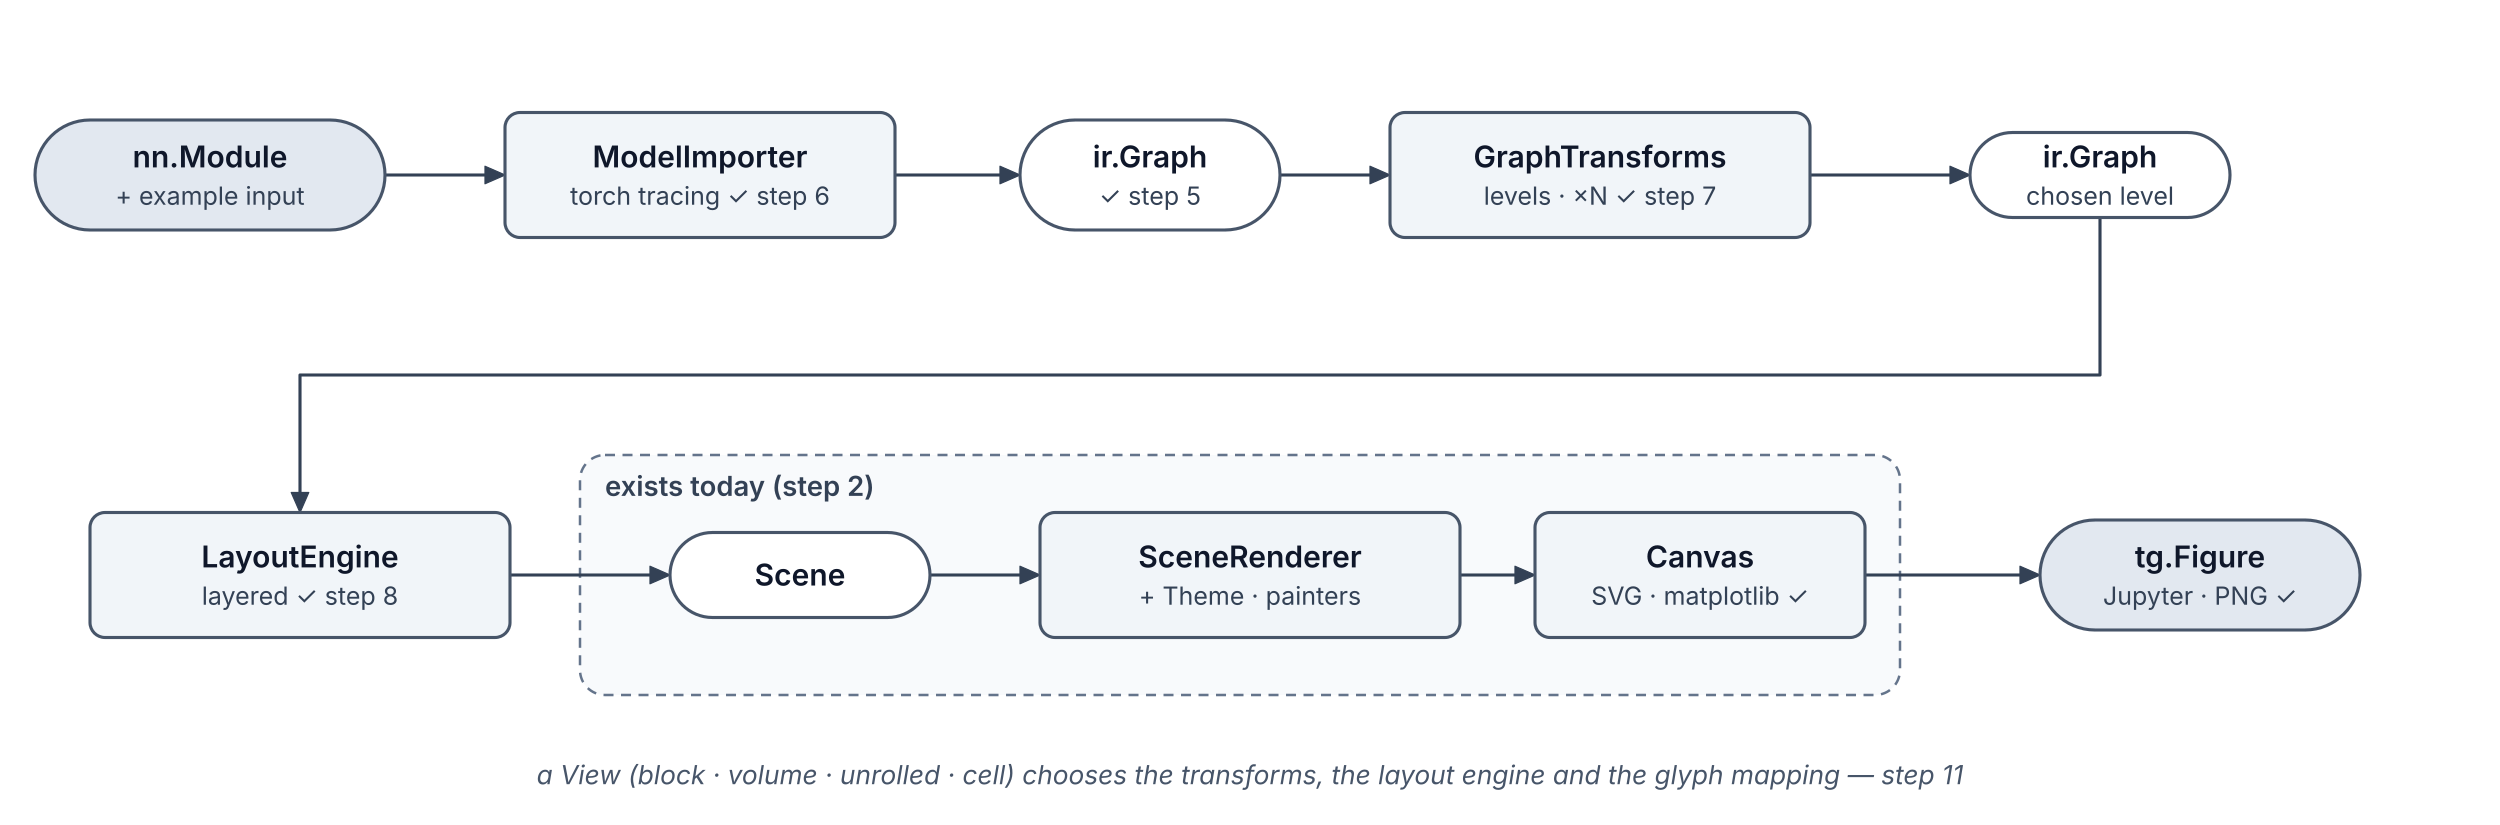
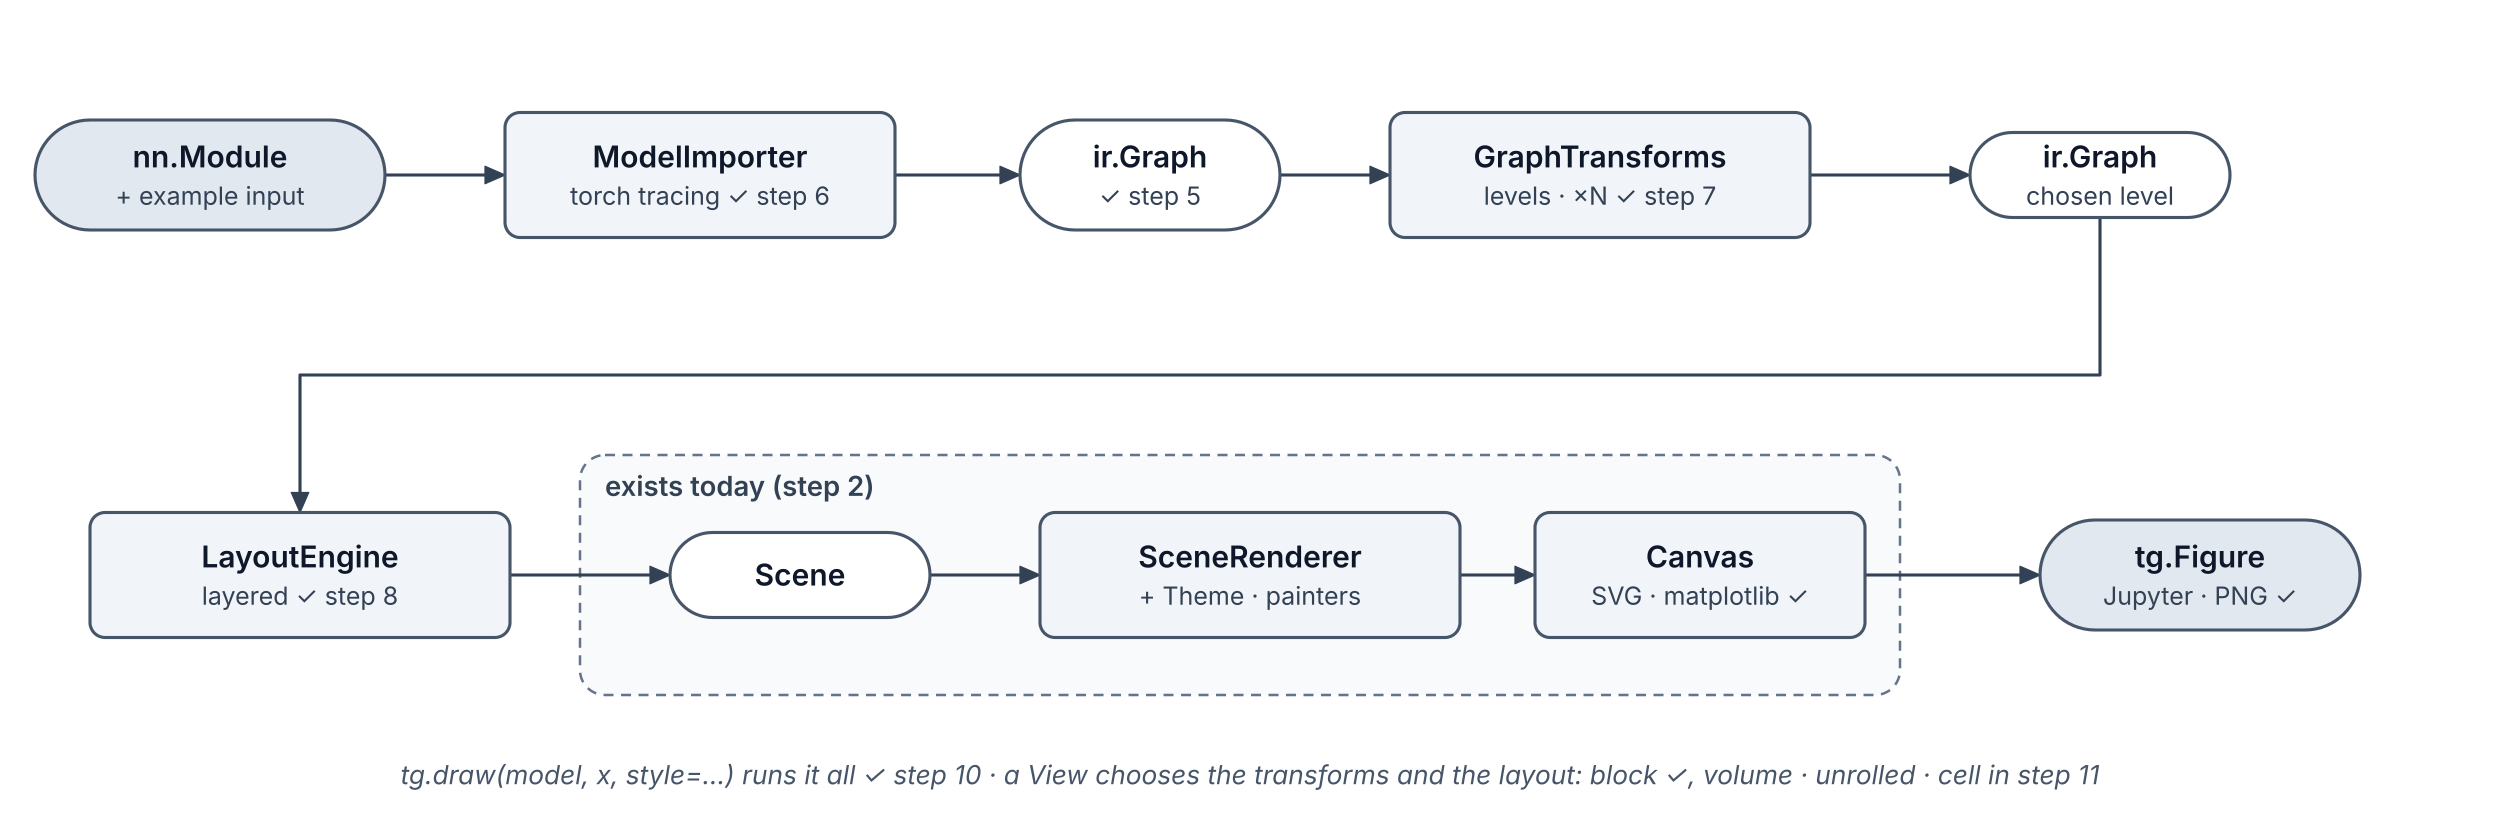
<svg xmlns="http://www.w3.org/2000/svg" width="1000" height="330" viewBox="0 0 1000 330" role="img">
  <rect x="0" y="0" width="1000" height="330" fill="#ffffff" />
  <g class="tg-groups">
    <g class="tg-group" data-id="today">
      <rect x="232" y="182" width="528" height="96" rx="10" fill="#f8fafc" stroke="#64748b" stroke-width="1" stroke-linejoin="round" stroke-dasharray="4 3" />
    </g>
  </g>
  <g class="tg-edges">
    <g class="tg-edge tg-edge-data">
      <polyline points="154,70 194.8,70" fill="none" stroke="#334155" stroke-width="1.25" stroke-linejoin="round" />
      <polygon points="202,70 194,73.5 194,66.5" fill="#334155" stroke="#334155" stroke-width="0.5" stroke-linejoin="round" />
    </g>
    <g class="tg-edge tg-edge-data">
      <polyline points="358,70 400.8,70" fill="none" stroke="#334155" stroke-width="1.25" stroke-linejoin="round" />
      <polygon points="408,70 400,73.5 400,66.5" fill="#334155" stroke="#334155" stroke-width="0.5" stroke-linejoin="round" />
    </g>
    <g class="tg-edge tg-edge-data">
      <polyline points="512,70 548.8,70" fill="none" stroke="#334155" stroke-width="1.25" stroke-linejoin="round" />
      <polygon points="556,70 548,73.5 548,66.5" fill="#334155" stroke="#334155" stroke-width="0.5" stroke-linejoin="round" />
    </g>
    <g class="tg-edge tg-edge-data">
      <polyline points="724,70 780.8,70" fill="none" stroke="#334155" stroke-width="1.25" stroke-linejoin="round" />
      <polygon points="788,70 780,73.5 780,66.5" fill="#334155" stroke="#334155" stroke-width="0.5" stroke-linejoin="round" />
    </g>
    <g class="tg-edge tg-edge-data">
      <polyline points="840,87 840,150 120,150 120,197.8" fill="none" stroke="#334155" stroke-width="1.25" stroke-linejoin="round" />
      <polygon points="120,205 116.5,197 123.5,197" fill="#334155" stroke="#334155" stroke-width="0.5" stroke-linejoin="round" />
    </g>
    <g class="tg-edge tg-edge-data">
      <polyline points="204,230 260.8,230" fill="none" stroke="#334155" stroke-width="1.25" stroke-linejoin="round" />
      <polygon points="268,230 260,233.5 260,226.5" fill="#334155" stroke="#334155" stroke-width="0.5" stroke-linejoin="round" />
    </g>
    <g class="tg-edge tg-edge-data">
      <polyline points="372,230 408.8,230" fill="none" stroke="#334155" stroke-width="1.25" stroke-linejoin="round" />
      <polygon points="416,230 408,233.5 408,226.5" fill="#334155" stroke="#334155" stroke-width="0.5" stroke-linejoin="round" />
    </g>
    <g class="tg-edge tg-edge-data">
      <polyline points="584,230 606.8,230" fill="none" stroke="#334155" stroke-width="1.25" stroke-linejoin="round" />
      <polygon points="614,230 606,233.5 606,226.5" fill="#334155" stroke="#334155" stroke-width="0.5" stroke-linejoin="round" />
    </g>
    <g class="tg-edge tg-edge-data">
      <polyline points="746,230 808.8,230" fill="none" stroke="#334155" stroke-width="1.25" stroke-linejoin="round" />
      <polygon points="816,230 808,233.5 808,226.5" fill="#334155" stroke="#334155" stroke-width="0.5" stroke-linejoin="round" />
    </g>
  </g>
  <g class="tg-nodes">
    <g class="tg-node tg-io" data-id="model">
      <rect x="14" y="48" width="140" height="44" rx="22" fill="#e2e8f0" stroke="#475569" stroke-width="1.25" stroke-linejoin="round" />
      <text x="84" y="66.95" font-family="'Inter', 'Helvetica Neue', 'Helvetica', 'Arial', 'DejaVu Sans', sans-serif" font-size="12" font-weight="600" text-anchor="middle" fill="#0f172a">nn.Module</text>
      <text x="84" y="81.9" font-family="'Inter', 'Helvetica Neue', 'Helvetica', 'Arial', 'DejaVu Sans', sans-serif" font-size="10" text-anchor="middle" fill="#334155">+ example input</text>
    </g>
    <g class="tg-node tg-module" data-id="imp">
      <rect x="202" y="45" width="156" height="50" rx="6" fill="#f1f5f9" stroke="#475569" stroke-width="1.25" stroke-linejoin="round" />
      <text x="280" y="66.95" font-family="'Inter', 'Helvetica Neue', 'Helvetica', 'Arial', 'DejaVu Sans', sans-serif" font-size="12" font-weight="600" text-anchor="middle" fill="#0f172a">ModelImporter</text>
      <text x="280" y="81.9" font-family="'Inter', 'Helvetica Neue', 'Helvetica', 'Arial', 'DejaVu Sans', sans-serif" font-size="10" text-anchor="middle" fill="#334155">torch tracing ✓ step 6</text>
    </g>
    <g class="tg-node tg-tensor" data-id="ir1">
      <rect x="408" y="48" width="104" height="44" rx="22" fill="#ffffff" stroke="#475569" stroke-width="1.25" stroke-linejoin="round" />
      <text x="460" y="66.95" font-family="'Inter', 'Helvetica Neue', 'Helvetica', 'Arial', 'DejaVu Sans', sans-serif" font-size="12" font-weight="600" text-anchor="middle" fill="#0f172a">ir.Graph</text>
      <text x="460" y="81.9" font-family="'Inter', 'Helvetica Neue', 'Helvetica', 'Arial', 'DejaVu Sans', sans-serif" font-size="10" text-anchor="middle" fill="#334155">✓ step 5</text>
    </g>
    <g class="tg-node tg-module" data-id="tr">
      <rect x="556" y="45" width="168" height="50" rx="6" fill="#f1f5f9" stroke="#475569" stroke-width="1.25" stroke-linejoin="round" />
      <text x="640" y="66.95" font-family="'Inter', 'Helvetica Neue', 'Helvetica', 'Arial', 'DejaVu Sans', sans-serif" font-size="12" font-weight="600" text-anchor="middle" fill="#0f172a">GraphTransforms</text>
      <text x="640" y="81.9" font-family="'Inter', 'Helvetica Neue', 'Helvetica', 'Arial', 'DejaVu Sans', sans-serif" font-size="10" text-anchor="middle" fill="#334155">levels · ×N ✓ step 7</text>
    </g>
    <g class="tg-node tg-tensor" data-id="ir2">
      <rect x="788" y="53" width="104" height="34" rx="17" fill="#ffffff" stroke="#475569" stroke-width="1.25" stroke-linejoin="round" />
      <text x="840" y="66.95" font-family="'Inter', 'Helvetica Neue', 'Helvetica', 'Arial', 'DejaVu Sans', sans-serif" font-size="12" font-weight="600" text-anchor="middle" fill="#0f172a">ir.Graph</text>
      <text x="840" y="81.9" font-family="'Inter', 'Helvetica Neue', 'Helvetica', 'Arial', 'DejaVu Sans', sans-serif" font-size="10" text-anchor="middle" fill="#334155">chosen level</text>
    </g>
    <g class="tg-node tg-module" data-id="lay">
      <rect x="36" y="205" width="168" height="50" rx="6" fill="#f1f5f9" stroke="#475569" stroke-width="1.25" stroke-linejoin="round" />
      <text x="120" y="226.95" font-family="'Inter', 'Helvetica Neue', 'Helvetica', 'Arial', 'DejaVu Sans', sans-serif" font-size="12" font-weight="600" text-anchor="middle" fill="#0f172a">LayoutEngine</text>
      <text x="120" y="241.9" font-family="'Inter', 'Helvetica Neue', 'Helvetica', 'Arial', 'DejaVu Sans', sans-serif" font-size="10" text-anchor="middle" fill="#334155">layered ✓ step 8</text>
    </g>
    <g class="tg-node tg-tensor" data-id="scene">
      <rect x="268" y="213" width="104" height="34" rx="17" fill="#ffffff" stroke="#475569" stroke-width="1.25" stroke-linejoin="round" />
      <text x="320" y="234.2" font-family="'Inter', 'Helvetica Neue', 'Helvetica', 'Arial', 'DejaVu Sans', sans-serif" font-size="12" font-weight="600" text-anchor="middle" fill="#0f172a">Scene</text>
    </g>
    <g class="tg-node tg-module" data-id="ren">
      <rect x="416" y="205" width="168" height="50" rx="6" fill="#f1f5f9" stroke="#475569" stroke-width="1.25" stroke-linejoin="round" />
      <text x="500" y="226.95" font-family="'Inter', 'Helvetica Neue', 'Helvetica', 'Arial', 'DejaVu Sans', sans-serif" font-size="12" font-weight="600" text-anchor="middle" fill="#0f172a">SceneRenderer</text>
      <text x="500" y="241.9" font-family="'Inter', 'Helvetica Neue', 'Helvetica', 'Arial', 'DejaVu Sans', sans-serif" font-size="10" text-anchor="middle" fill="#334155">+ Theme · painters</text>
    </g>
    <g class="tg-node tg-module" data-id="can">
      <rect x="614" y="205" width="132" height="50" rx="6" fill="#f1f5f9" stroke="#475569" stroke-width="1.25" stroke-linejoin="round" />
      <text x="680" y="226.95" font-family="'Inter', 'Helvetica Neue', 'Helvetica', 'Arial', 'DejaVu Sans', sans-serif" font-size="12" font-weight="600" text-anchor="middle" fill="#0f172a">Canvas</text>
      <text x="680" y="241.9" font-family="'Inter', 'Helvetica Neue', 'Helvetica', 'Arial', 'DejaVu Sans', sans-serif" font-size="10" text-anchor="middle" fill="#334155">SVG · matplotlib ✓</text>
    </g>
    <g class="tg-node tg-io" data-id="fig">
      <rect x="816" y="208" width="128" height="44" rx="22" fill="#e2e8f0" stroke="#475569" stroke-width="1.25" stroke-linejoin="round" />
      <text x="880" y="226.95" font-family="'Inter', 'Helvetica Neue', 'Helvetica', 'Arial', 'DejaVu Sans', sans-serif" font-size="12" font-weight="600" text-anchor="middle" fill="#0f172a">tg.Figure</text>
      <text x="880" y="241.9" font-family="'Inter', 'Helvetica Neue', 'Helvetica', 'Arial', 'DejaVu Sans', sans-serif" font-size="10" text-anchor="middle" fill="#334155">Jupyter · PNG ✓</text>
    </g>
  </g>
  <g class="tg-labels">
    <rect x="239.5" y="185.4" width="113.55" height="18.2" rx="2" fill="#f8fafc" />
    <text x="242" y="198.35" font-family="'Inter', 'Helvetica Neue', 'Helvetica', 'Arial', 'DejaVu Sans', sans-serif" font-size="11" font-weight="600" fill="#334155">exists today (step 2)</text>
-     <text x="500" y="313.68" font-family="'Inter', 'Helvetica Neue', 'Helvetica', 'Arial', 'DejaVu Sans', sans-serif" font-size="10.5" font-style="italic" text-anchor="middle" fill="#475569">a View (block · volume · unrolled · cell) chooses the transforms, the layout engine and the glyph mapping — step 11</text>
+     <text x="500" y="313.68" font-family="'Inter', 'Helvetica Neue', 'Helvetica', 'Arial', 'DejaVu Sans', sans-serif" font-size="10.5" font-style="italic" text-anchor="middle" fill="#475569">tg.draw(model, x, style=…) runs it all ✓ step 10 · a View chooses the transforms and the layout: block ✓, volume · unrolled · cell in step 11</text>
  </g>
</svg>
